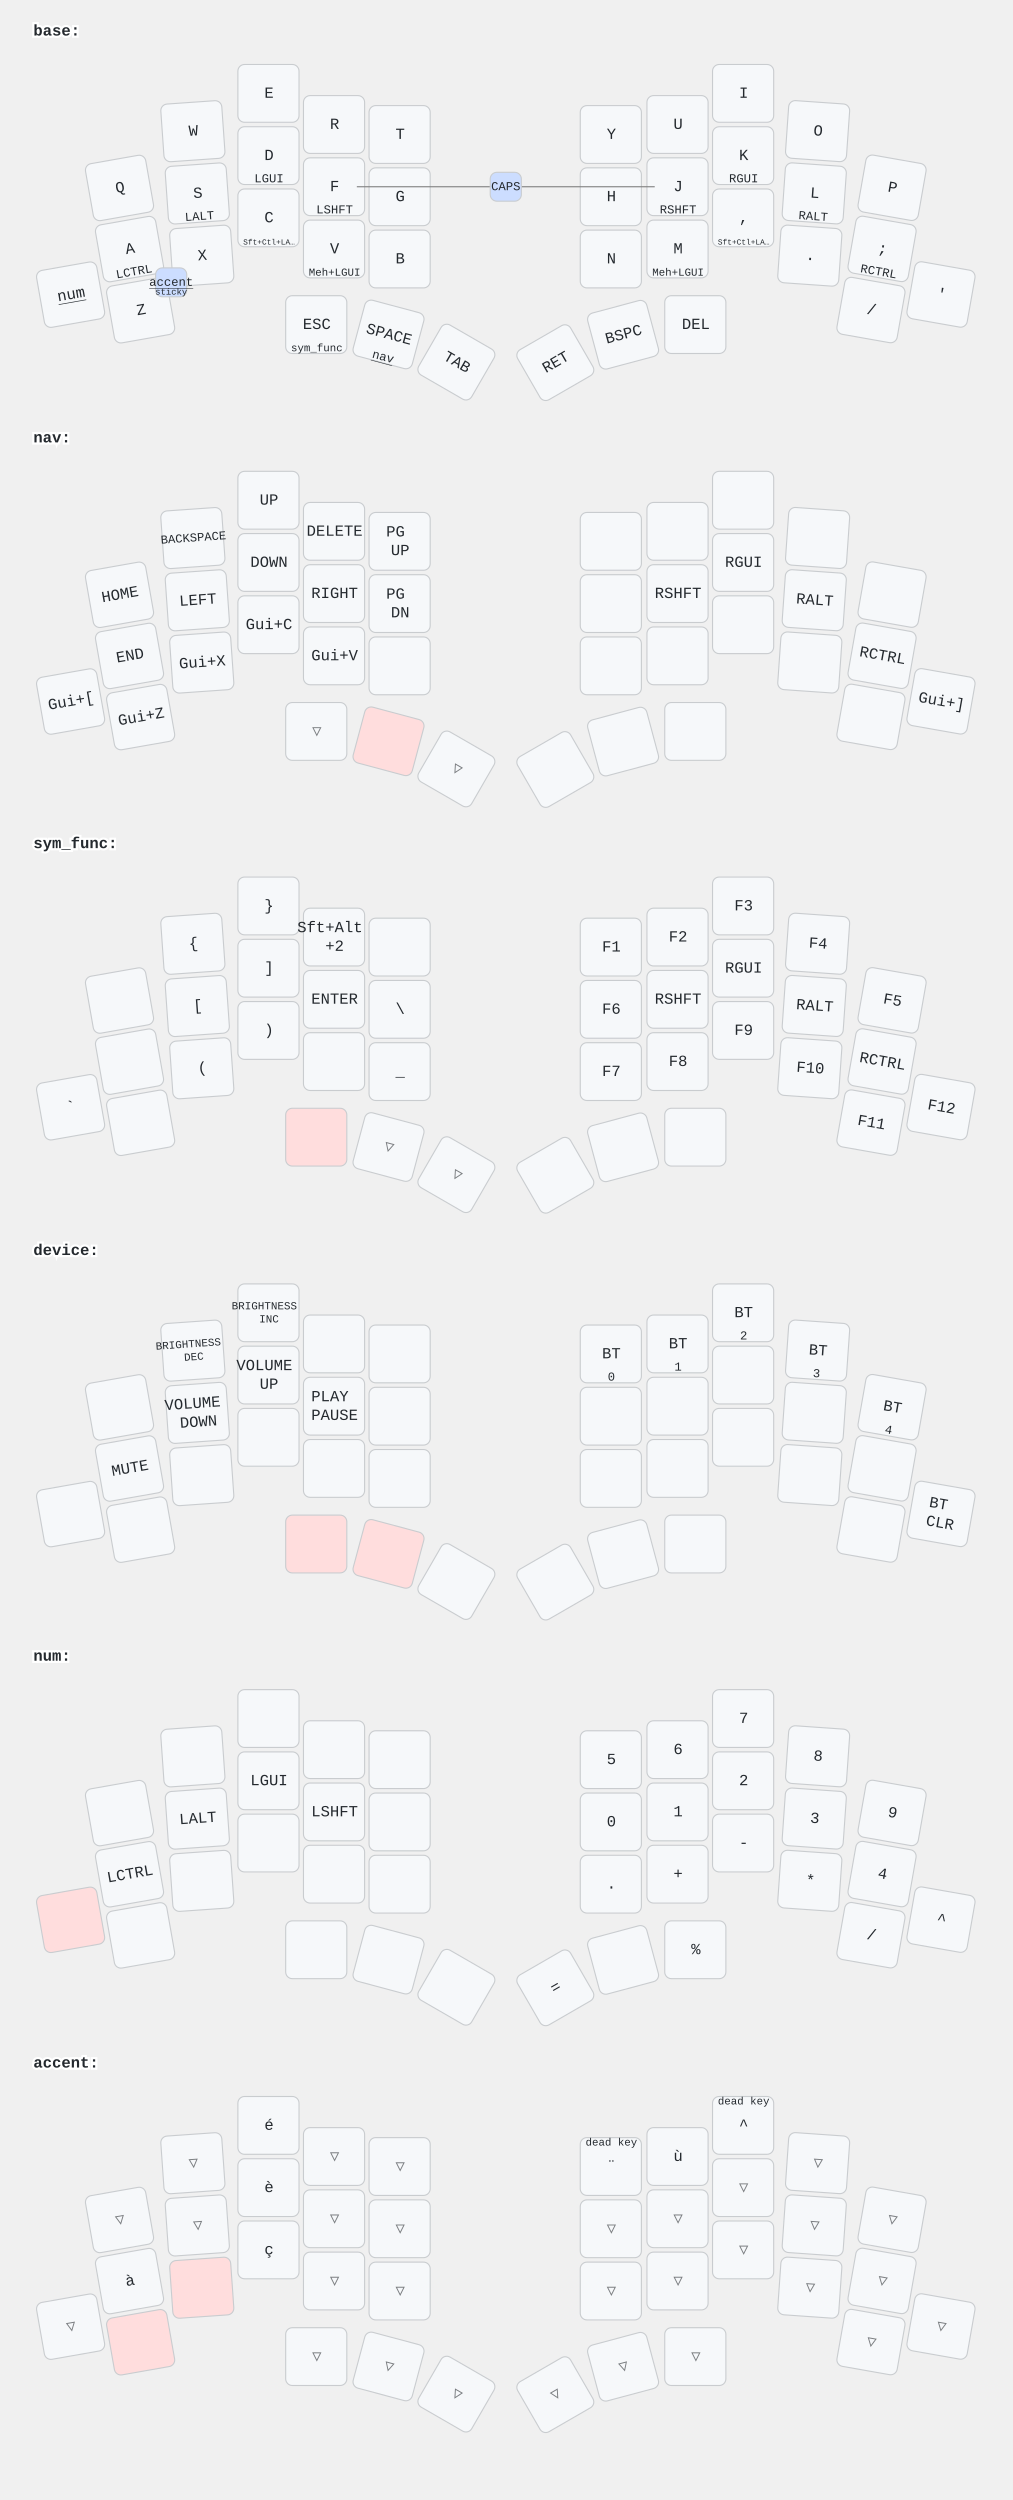
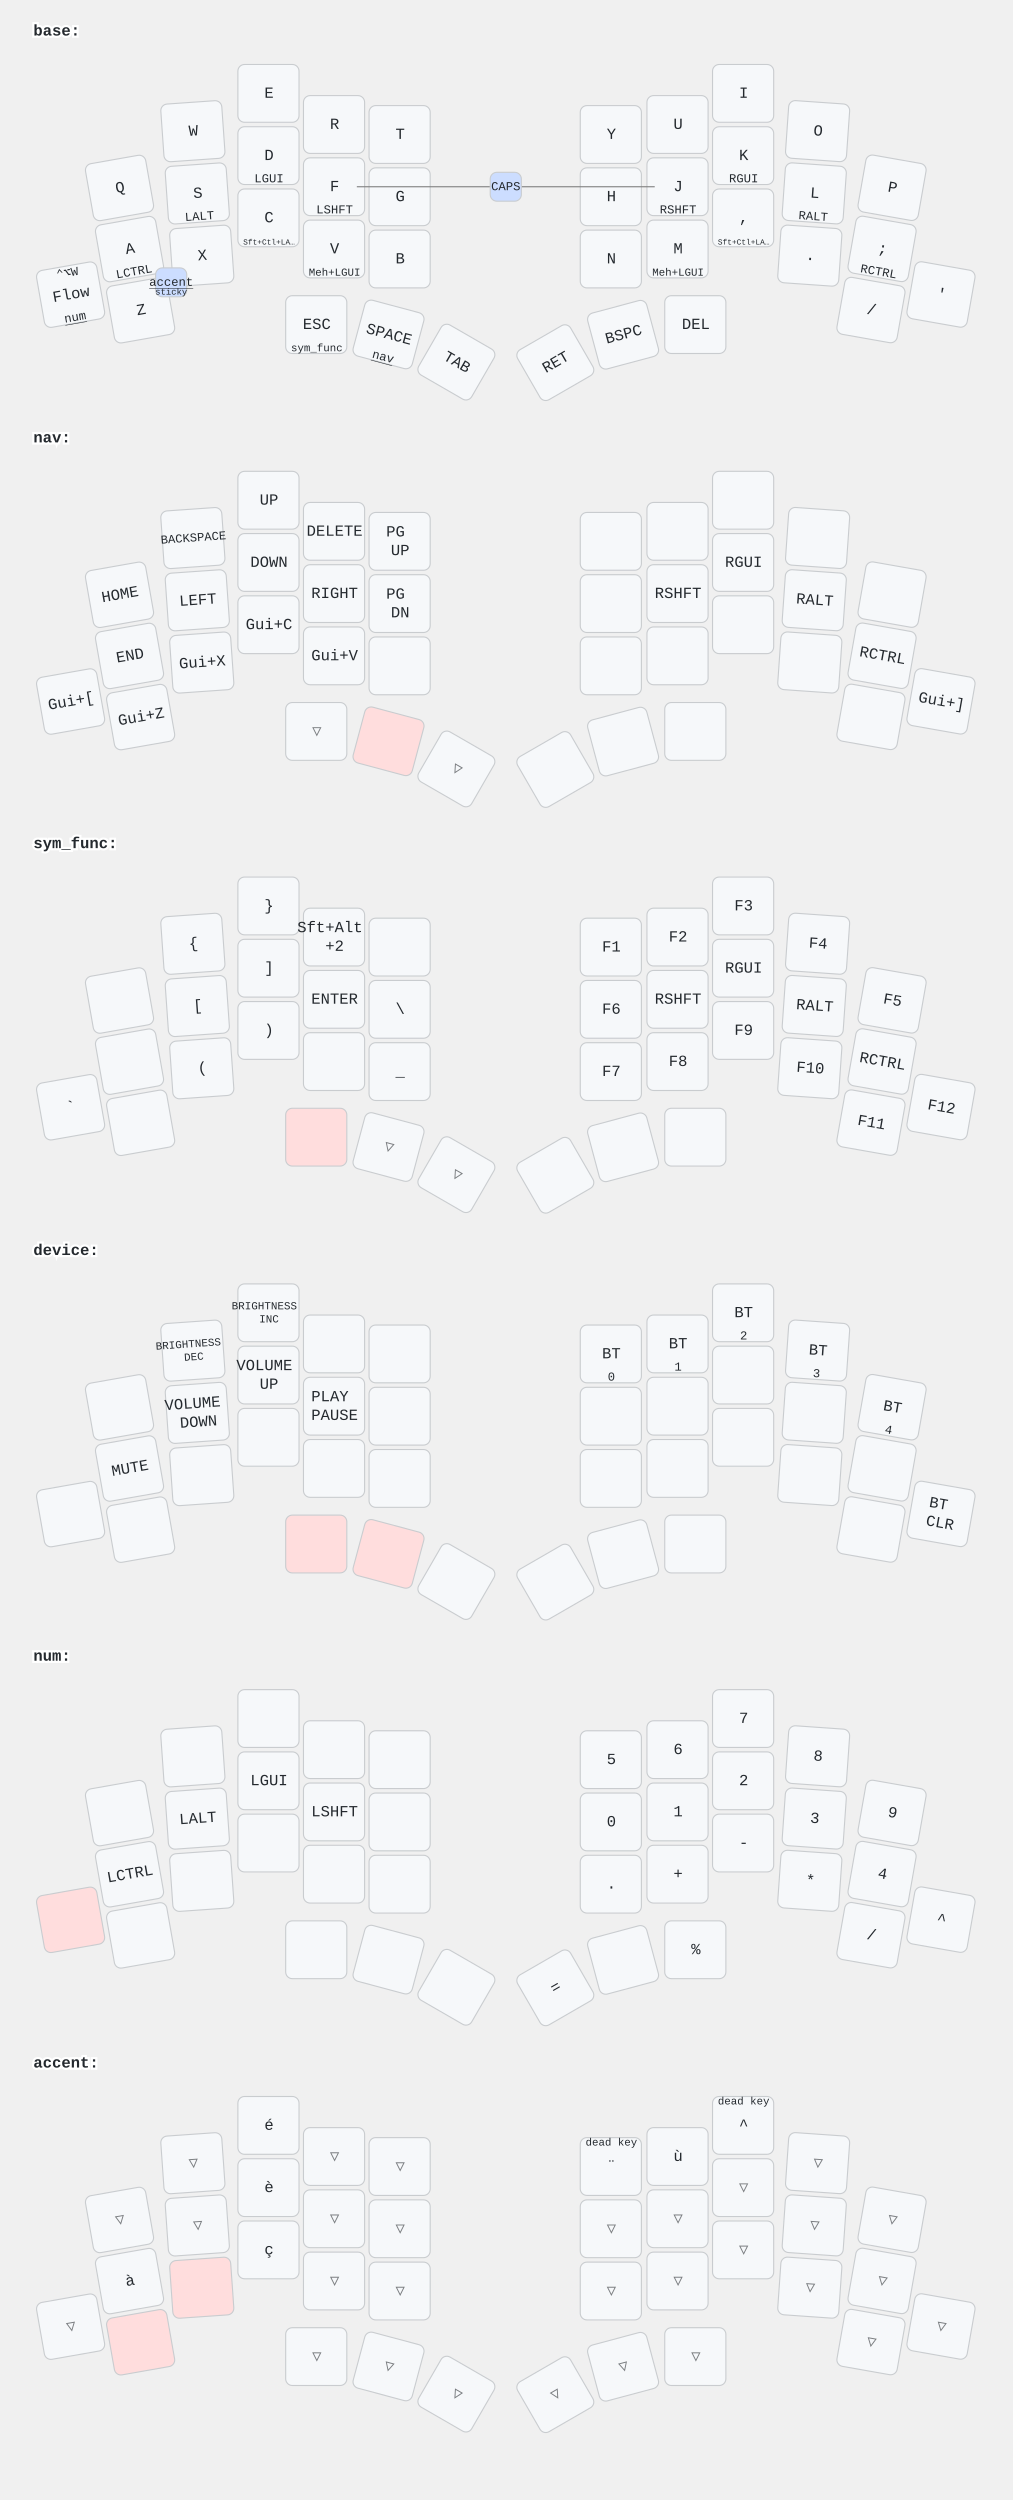
<svg xmlns="http://www.w3.org/2000/svg" width="911" height="2249" viewBox="0 0 911 2249" class="keymap">
  <style>/* inherit to force styles through use tags */
svg path {
    fill: inherit;
}

/* font and background color specifications */
svg.keymap {
    font-family: SFMono-Regular,Consolas,Liberation Mono,Menlo,monospace;
    font-size: 14px;
    font-kerning: normal;
    text-rendering: optimizeLegibility;
    fill: #24292e;
}

/* default key styling */
rect.key {
    fill: #f6f8fa;
}

rect.key, rect.combo {
    stroke: #c9cccf;
    stroke-width: 1;
}

/* default key side styling, only used is draw_key_sides is set */
rect.side {
    filter: brightness(90%);
}

/* color accent for combo boxes */
rect.combo, rect.combo-separate {
    fill: #cdf;
}

/* color accent for held keys */
rect.held, rect.combo.held {
    fill: #fdd;
}

/* color accent for ghost (optional) keys */
rect.ghost, rect.combo.ghost {
    stroke-dasharray: 4, 4;
    stroke-width: 2;
}

text {
    text-anchor: middle;
    dominant-baseline: middle;
}

/* styling for layer labels */
text.label {
    font-weight: bold;
    text-anchor: start;
    stroke: white;
    stroke-width: 4;
    paint-order: stroke;
}

/* styling for optional footer */
text.footer {
    text-anchor: end;
    dominant-baseline: auto;
    stroke: white;
    stroke-width: 4;
    paint-order: stroke;
}

/* styling for combo tap, and key non-tap label text */
text.combo, text.hold, text.shifted, text.left, text.right, text.tl, text.tr, text.bl, text.br {
    font-size: 11px;
}

text.hold, text.bl, text.br {
    text-anchor: middle;
    dominant-baseline: auto;
}

text.shifted, text.tl, text.tr {
    text-anchor: middle;
    dominant-baseline: hanging;
}

text.left, text.tl, text.bl {
    text-anchor: start;
}

text.right, text.tr, text.br {
    text-anchor: end;
}

text.layer-activator {
    text-decoration: underline;
}

/* styling for hold/shifted label text in combo box */
text.combo.hold, text.combo.shifted, text.combo.left, text.combo.right {
    font-size: 8px;
}

/* lighter symbol for transparent keys */
text.trans {
    fill: #7b7e81;
}

/* styling for combo dendrons */
path.combo {
    stroke-width: 1;
    stroke: gray;
    fill: none;
}

/* Start Tabler Icons Cleanup */
/* cannot use height/width with glyphs */
.icon-tabler &gt; path {
    fill: inherit;
    stroke: inherit;
    stroke-width: 2;
}
/* hide tabler's default box */
.icon-tabler &gt; path[stroke="none"][fill="none"] {
    visibility: hidden;
}
/* End Tabler Icons Cleanup */
</style>
  <g transform="translate(30, 0)" class="layer-base">
    <text x="0" y="28" class="label" id="base">base:</text>
    <g transform="translate(0, 56)">
      <g transform="translate(78, 113) rotate(-10.0)" class="key keypos-0">
        <rect rx="6" ry="6" x="-28" y="-26" width="55" height="52" class="key" />
        <text x="0" y="0" class="key tap">Q</text>
      </g>
      <g transform="translate(144, 62) rotate(-4.0)" class="key keypos-1">
        <rect rx="6" ry="6" x="-28" y="-26" width="55" height="52" class="key" />
        <text x="0" y="0" class="key tap">W</text>
      </g>
      <g transform="translate(212, 28)" class="key keypos-2">
        <rect rx="6" ry="6" x="-28" y="-26" width="55" height="52" class="key" />
        <text x="0" y="0" class="key tap">E</text>
      </g>
      <g transform="translate(271, 56)" class="key keypos-3">
        <rect rx="6" ry="6" x="-28" y="-26" width="55" height="52" class="key" />
        <text x="0" y="0" class="key tap">R</text>
      </g>
      <g transform="translate(330, 65)" class="key keypos-4">
        <rect rx="6" ry="6" x="-28" y="-26" width="55" height="52" class="key" />
        <text x="0" y="0" class="key tap">T</text>
      </g>
      <g transform="translate(520, 65)" class="key keypos-5">
        <rect rx="6" ry="6" x="-28" y="-26" width="55" height="52" class="key" />
        <text x="0" y="0" class="key tap">Y</text>
      </g>
      <g transform="translate(580, 56)" class="key keypos-6">
        <rect rx="6" ry="6" x="-28" y="-26" width="55" height="52" class="key" />
        <text x="0" y="0" class="key tap">U</text>
      </g>
      <g transform="translate(639, 28)" class="key keypos-7">
        <rect rx="6" ry="6" x="-28" y="-26" width="55" height="52" class="key" />
        <text x="0" y="0" class="key tap">I</text>
      </g>
      <g transform="translate(706, 62) rotate(4.0)" class="key keypos-8">
        <rect rx="6" ry="6" x="-28" y="-26" width="55" height="52" class="key" />
        <text x="0" y="0" class="key tap">O</text>
      </g>
      <g transform="translate(773, 113) rotate(10.0)" class="key keypos-9">
        <rect rx="6" ry="6" x="-28" y="-26" width="55" height="52" class="key" />
        <text x="0" y="0" class="key tap">P</text>
      </g>
      <g transform="translate(87, 168) rotate(-10.0)" class="key keypos-10">
        <rect rx="6" ry="6" x="-28" y="-26" width="55" height="52" class="key" />
        <text x="0" y="0" class="key tap">A</text>
        <text x="0" y="24" class="key hold">LCTRL</text>
      </g>
      <g transform="translate(148, 118) rotate(-4.0)" class="key keypos-11">
        <rect rx="6" ry="6" x="-28" y="-26" width="55" height="52" class="key" />
        <text x="0" y="0" class="key tap">S</text>
        <text x="0" y="24" class="key hold">LALT</text>
      </g>
      <g transform="translate(212, 84)" class="key keypos-12">
        <rect rx="6" ry="6" x="-28" y="-26" width="55" height="52" class="key" />
        <text x="0" y="0" class="key tap">D</text>
        <text x="0" y="24" class="key hold">LGUI</text>
      </g>
      <g transform="translate(271, 112)" class="key keypos-13">
        <rect rx="6" ry="6" x="-28" y="-26" width="55" height="52" class="key" />
        <text x="0" y="0" class="key tap">F</text>
        <text x="0" y="24" class="key hold">LSHFT</text>
      </g>
      <g transform="translate(330, 121)" class="key keypos-14">
        <rect rx="6" ry="6" x="-28" y="-26" width="55" height="52" class="key" />
        <text x="0" y="0" class="key tap">G</text>
      </g>
      <g transform="translate(520, 121)" class="key keypos-15">
        <rect rx="6" ry="6" x="-28" y="-26" width="55" height="52" class="key" />
        <text x="0" y="0" class="key tap">H</text>
      </g>
      <g transform="translate(580, 112)" class="key keypos-16">
        <rect rx="6" ry="6" x="-28" y="-26" width="55" height="52" class="key" />
        <text x="0" y="0" class="key tap">J</text>
        <text x="0" y="24" class="key hold">RSHFT</text>
      </g>
      <g transform="translate(639, 84)" class="key keypos-17">
        <rect rx="6" ry="6" x="-28" y="-26" width="55" height="52" class="key" />
        <text x="0" y="0" class="key tap">K</text>
        <text x="0" y="24" class="key hold">RGUI</text>
      </g>
      <g transform="translate(703, 118) rotate(4.0)" class="key keypos-18">
        <rect rx="6" ry="6" x="-28" y="-26" width="55" height="52" class="key" />
        <text x="0" y="0" class="key tap">L</text>
        <text x="0" y="24" class="key hold">RALT</text>
      </g>
      <g transform="translate(764, 168) rotate(10.0)" class="key keypos-19">
        <rect rx="6" ry="6" x="-28" y="-26" width="55" height="52" class="key" />
        <text x="0" y="0" class="key tap">;</text>
        <text x="0" y="24" class="key hold">RCTRL</text>
      </g>
      <g transform="translate(34, 209) rotate(-10.0)" class="key keypos-20">
        <rect rx="6" ry="6" x="-28" y="-26" width="55" height="52" class="key" />
+         <text x="0" y="0" class="key tap">Flow</text>
        <a href="#num">
-           <text x="0" y="0" class="key tap layer-activator">num</text>
+           <text x="0" y="24" class="key hold layer-activator">num</text>
        </a>
+         <text x="0" y="-24" class="key shifted">⌃⌥W</text>
      </g>
      <g transform="translate(97, 223) rotate(-10.0)" class="key keypos-21">
        <rect rx="6" ry="6" x="-28" y="-26" width="55" height="52" class="key" />
        <text x="0" y="0" class="key tap">Z</text>
      </g>
      <g transform="translate(152, 174) rotate(-4.0)" class="key keypos-22">
        <rect rx="6" ry="6" x="-28" y="-26" width="55" height="52" class="key" />
        <text x="0" y="0" class="key tap">X</text>
      </g>
      <g transform="translate(212, 140)" class="key keypos-23">
        <rect rx="6" ry="6" x="-28" y="-26" width="55" height="52" class="key" />
        <text x="0" y="0" class="key tap">C</text>
        <text x="0" y="24" class="key hold">
          <tspan style="font-size: 64%">Sft+Ctl+LA…</tspan>
        </text>
      </g>
      <g transform="translate(271, 168)" class="key keypos-24">
        <rect rx="6" ry="6" x="-28" y="-26" width="55" height="52" class="key" />
        <text x="0" y="0" class="key tap">V</text>
        <text x="0" y="24" class="key hold">
          <tspan style="font-size: 88%">Meh+LGUI</tspan>
        </text>
      </g>
      <g transform="translate(330, 177)" class="key keypos-25">
        <rect rx="6" ry="6" x="-28" y="-26" width="55" height="52" class="key" />
        <text x="0" y="0" class="key tap">B</text>
      </g>
      <g transform="translate(520, 177)" class="key keypos-26">
        <rect rx="6" ry="6" x="-28" y="-26" width="55" height="52" class="key" />
        <text x="0" y="0" class="key tap">N</text>
      </g>
      <g transform="translate(580, 168)" class="key keypos-27">
        <rect rx="6" ry="6" x="-28" y="-26" width="55" height="52" class="key" />
        <text x="0" y="0" class="key tap">M</text>
        <text x="0" y="24" class="key hold">
          <tspan style="font-size: 88%">Meh+LGUI</tspan>
        </text>
      </g>
      <g transform="translate(639, 140)" class="key keypos-28">
        <rect rx="6" ry="6" x="-28" y="-26" width="55" height="52" class="key" />
        <text x="0" y="0" class="key tap">,</text>
        <text x="0" y="24" class="key hold">
          <tspan style="font-size: 64%">Sft+Ctl+LA…</tspan>
        </text>
      </g>
      <g transform="translate(699, 174) rotate(4.0)" class="key keypos-29">
        <rect rx="6" ry="6" x="-28" y="-26" width="55" height="52" class="key" />
        <text x="0" y="0" class="key tap">.</text>
      </g>
      <g transform="translate(754, 223) rotate(10.0)" class="key keypos-30">
        <rect rx="6" ry="6" x="-28" y="-26" width="55" height="52" class="key" />
        <text x="0" y="0" class="key tap">/</text>
      </g>
      <g transform="translate(817, 209) rotate(10.0)" class="key keypos-31">
        <rect rx="6" ry="6" x="-28" y="-26" width="55" height="52" class="key" />
        <text x="0" y="0" class="key tap">'</text>
      </g>
      <g transform="translate(255, 236)" class="key keypos-32">
        <rect rx="6" ry="6" x="-28" y="-26" width="55" height="52" class="key" />
        <text x="0" y="0" class="key tap">ESC</text>
        <a href="#sym_func">
          <text x="0" y="24" class="key hold layer-activator">
            <tspan style="font-size: 88%">sym_func</tspan>
          </text>
        </a>
      </g>
      <g transform="translate(320, 245) rotate(15.0)" class="key keypos-33">
        <rect rx="6" ry="6" x="-28" y="-26" width="55" height="52" class="key" />
        <text x="0" y="0" class="key tap">SPACE</text>
        <a href="#nav">
          <text x="0" y="24" class="key hold layer-activator">nav</text>
        </a>
      </g>
      <g transform="translate(381, 270) rotate(30.0)" class="key keypos-34">
        <rect rx="6" ry="6" x="-28" y="-26" width="55" height="52" class="key" />
        <text x="0" y="0" class="key tap">TAB</text>
      </g>
      <g transform="translate(470, 270) rotate(-30.0)" class="key keypos-35">
        <rect rx="6" ry="6" x="-28" y="-26" width="55" height="52" class="key" />
        <text x="0" y="0" class="key tap">RET</text>
      </g>
      <g transform="translate(531, 245) rotate(-15.0)" class="key keypos-36">
        <rect rx="6" ry="6" x="-28" y="-26" width="55" height="52" class="key" />
        <text x="0" y="0" class="key tap">BSPC</text>
      </g>
      <g transform="translate(596, 236)" class="key keypos-37">
        <rect rx="6" ry="6" x="-28" y="-26" width="55" height="52" class="key" />
        <text x="0" y="0" class="key tap">DEL</text>
      </g>
      <g class="combo combopos-0">
        <path d="M425,112 l-134,0" class="combo" />
        <path d="M425,112 l134,0" class="combo" />
        <rect rx="6" ry="6" x="411" y="99" width="28" height="26" class="combo" />
        <text x="425" y="112" class="combo tap">CAPS</text>
      </g>
      <g class="combo combopos-1">
        <rect rx="6" ry="6" x="110" y="185" width="28" height="26" class="combo" />
        <a href="#accent">
          <text x="124" y="198" class="combo tap layer-activator">accent</text>
        </a>
        <text x="124" y="209" class="combo hold">sticky</text>
      </g>
    </g>
  </g>
  <g transform="translate(30, 366)" class="layer-nav">
    <text x="0" y="28" class="label" id="nav">nav:</text>
    <g transform="translate(0, 56)">
      <g transform="translate(78, 113) rotate(-10.0)" class="key keypos-0">
        <rect rx="6" ry="6" x="-28" y="-26" width="55" height="52" class="key" />
        <text x="0" y="0" class="key tap">HOME</text>
      </g>
      <g transform="translate(144, 62) rotate(-4.0)" class="key keypos-1">
        <rect rx="6" ry="6" x="-28" y="-26" width="55" height="52" class="key" />
        <text x="0" y="0" class="key tap">
          <tspan style="font-size: 78%">BACKSPACE</tspan>
        </text>
      </g>
      <g transform="translate(212, 28)" class="key keypos-2">
        <rect rx="6" ry="6" x="-28" y="-26" width="55" height="52" class="key" />
        <text x="0" y="0" class="key tap">UP</text>
      </g>
      <g transform="translate(271, 56)" class="key keypos-3">
        <rect rx="6" ry="6" x="-28" y="-26" width="55" height="52" class="key" />
        <text x="0" y="0" class="key tap">DELETE</text>
      </g>
      <g transform="translate(330, 65)" class="key keypos-4">
        <rect rx="6" ry="6" x="-28" y="-26" width="55" height="52" class="key" />
        <text x="0" y="0" class="key tap">
          <tspan x="0" dy="-0.6em">PG</tspan>
          <tspan x="0" dy="1.2em">UP</tspan>
        </text>
      </g>
      <g transform="translate(520, 65)" class="key keypos-5">
        <rect rx="6" ry="6" x="-28" y="-26" width="55" height="52" class="key" />
      </g>
      <g transform="translate(580, 56)" class="key keypos-6">
        <rect rx="6" ry="6" x="-28" y="-26" width="55" height="52" class="key" />
      </g>
      <g transform="translate(639, 28)" class="key keypos-7">
        <rect rx="6" ry="6" x="-28" y="-26" width="55" height="52" class="key" />
      </g>
      <g transform="translate(706, 62) rotate(4.0)" class="key keypos-8">
        <rect rx="6" ry="6" x="-28" y="-26" width="55" height="52" class="key" />
      </g>
      <g transform="translate(773, 113) rotate(10.0)" class="key keypos-9">
        <rect rx="6" ry="6" x="-28" y="-26" width="55" height="52" class="key" />
      </g>
      <g transform="translate(87, 168) rotate(-10.0)" class="key keypos-10">
        <rect rx="6" ry="6" x="-28" y="-26" width="55" height="52" class="key" />
        <text x="0" y="0" class="key tap">END</text>
      </g>
      <g transform="translate(148, 118) rotate(-4.0)" class="key keypos-11">
        <rect rx="6" ry="6" x="-28" y="-26" width="55" height="52" class="key" />
        <text x="0" y="0" class="key tap">LEFT</text>
      </g>
      <g transform="translate(212, 84)" class="key keypos-12">
        <rect rx="6" ry="6" x="-28" y="-26" width="55" height="52" class="key" />
        <text x="0" y="0" class="key tap">DOWN</text>
      </g>
      <g transform="translate(271, 112)" class="key keypos-13">
        <rect rx="6" ry="6" x="-28" y="-26" width="55" height="52" class="key" />
        <text x="0" y="0" class="key tap">RIGHT</text>
      </g>
      <g transform="translate(330, 121)" class="key keypos-14">
        <rect rx="6" ry="6" x="-28" y="-26" width="55" height="52" class="key" />
        <text x="0" y="0" class="key tap">
          <tspan x="0" dy="-0.6em">PG</tspan>
          <tspan x="0" dy="1.2em">DN</tspan>
        </text>
      </g>
      <g transform="translate(520, 121)" class="key keypos-15">
        <rect rx="6" ry="6" x="-28" y="-26" width="55" height="52" class="key" />
      </g>
      <g transform="translate(580, 112)" class="key keypos-16">
        <rect rx="6" ry="6" x="-28" y="-26" width="55" height="52" class="key" />
        <text x="0" y="0" class="key tap">RSHFT</text>
      </g>
      <g transform="translate(639, 84)" class="key keypos-17">
        <rect rx="6" ry="6" x="-28" y="-26" width="55" height="52" class="key" />
        <text x="0" y="0" class="key tap">RGUI</text>
      </g>
      <g transform="translate(703, 118) rotate(4.0)" class="key keypos-18">
        <rect rx="6" ry="6" x="-28" y="-26" width="55" height="52" class="key" />
        <text x="0" y="0" class="key tap">RALT</text>
      </g>
      <g transform="translate(764, 168) rotate(10.0)" class="key keypos-19">
        <rect rx="6" ry="6" x="-28" y="-26" width="55" height="52" class="key" />
        <text x="0" y="0" class="key tap">RCTRL</text>
      </g>
      <g transform="translate(34, 209) rotate(-10.0)" class="key keypos-20">
        <rect rx="6" ry="6" x="-28" y="-26" width="55" height="52" class="key" />
        <text x="0" y="0" class="key tap">Gui+[</text>
      </g>
      <g transform="translate(97, 223) rotate(-10.0)" class="key keypos-21">
        <rect rx="6" ry="6" x="-28" y="-26" width="55" height="52" class="key" />
        <text x="0" y="0" class="key tap">Gui+Z</text>
      </g>
      <g transform="translate(152, 174) rotate(-4.0)" class="key keypos-22">
        <rect rx="6" ry="6" x="-28" y="-26" width="55" height="52" class="key" />
        <text x="0" y="0" class="key tap">Gui+X</text>
      </g>
      <g transform="translate(212, 140)" class="key keypos-23">
        <rect rx="6" ry="6" x="-28" y="-26" width="55" height="52" class="key" />
        <text x="0" y="0" class="key tap">Gui+C</text>
      </g>
      <g transform="translate(271, 168)" class="key keypos-24">
        <rect rx="6" ry="6" x="-28" y="-26" width="55" height="52" class="key" />
        <text x="0" y="0" class="key tap">Gui+V</text>
      </g>
      <g transform="translate(330, 177)" class="key keypos-25">
        <rect rx="6" ry="6" x="-28" y="-26" width="55" height="52" class="key" />
      </g>
      <g transform="translate(520, 177)" class="key keypos-26">
        <rect rx="6" ry="6" x="-28" y="-26" width="55" height="52" class="key" />
      </g>
      <g transform="translate(580, 168)" class="key keypos-27">
        <rect rx="6" ry="6" x="-28" y="-26" width="55" height="52" class="key" />
      </g>
      <g transform="translate(639, 140)" class="key keypos-28">
        <rect rx="6" ry="6" x="-28" y="-26" width="55" height="52" class="key" />
      </g>
      <g transform="translate(699, 174) rotate(4.0)" class="key keypos-29">
        <rect rx="6" ry="6" x="-28" y="-26" width="55" height="52" class="key" />
      </g>
      <g transform="translate(754, 223) rotate(10.0)" class="key keypos-30">
        <rect rx="6" ry="6" x="-28" y="-26" width="55" height="52" class="key" />
      </g>
      <g transform="translate(817, 209) rotate(10.0)" class="key keypos-31">
        <rect rx="6" ry="6" x="-28" y="-26" width="55" height="52" class="key" />
        <text x="0" y="0" class="key tap">Gui+]</text>
      </g>
      <g transform="translate(255, 236)" class="key trans keypos-32">
        <rect rx="6" ry="6" x="-28" y="-26" width="55" height="52" class="key trans" />
        <text x="0" y="0" class="key trans tap">▽</text>
      </g>
      <g transform="translate(320, 245) rotate(15.0)" class="key held keypos-33">
        <rect rx="6" ry="6" x="-28" y="-26" width="55" height="52" class="key held" />
      </g>
      <g transform="translate(381, 270) rotate(30.0)" class="key trans keypos-34">
        <rect rx="6" ry="6" x="-28" y="-26" width="55" height="52" class="key trans" />
        <text x="0" y="0" class="key trans tap">▽</text>
      </g>
      <g transform="translate(470, 270) rotate(-30.0)" class="key keypos-35">
        <rect rx="6" ry="6" x="-28" y="-26" width="55" height="52" class="key" />
      </g>
      <g transform="translate(531, 245) rotate(-15.0)" class="key keypos-36">
        <rect rx="6" ry="6" x="-28" y="-26" width="55" height="52" class="key" />
      </g>
      <g transform="translate(596, 236)" class="key keypos-37">
        <rect rx="6" ry="6" x="-28" y="-26" width="55" height="52" class="key" />
      </g>
    </g>
  </g>
  <g transform="translate(30, 731)" class="layer-sym_func">
    <text x="0" y="28" class="label" id="sym_func">sym_func:</text>
    <g transform="translate(0, 56)">
      <g transform="translate(78, 113) rotate(-10.0)" class="key keypos-0">
        <rect rx="6" ry="6" x="-28" y="-26" width="55" height="52" class="key" />
      </g>
      <g transform="translate(144, 62) rotate(-4.0)" class="key keypos-1">
        <rect rx="6" ry="6" x="-28" y="-26" width="55" height="52" class="key" />
        <text x="0" y="0" class="key tap">{</text>
      </g>
      <g transform="translate(212, 28)" class="key keypos-2">
        <rect rx="6" ry="6" x="-28" y="-26" width="55" height="52" class="key" />
        <text x="0" y="0" class="key tap">}</text>
      </g>
      <g transform="translate(271, 56)" class="key keypos-3">
        <rect rx="6" ry="6" x="-28" y="-26" width="55" height="52" class="key" />
        <text x="0" y="0" class="key tap">
          <tspan x="0" dy="-0.6em">Sft+Alt</tspan>
          <tspan x="0" dy="1.2em">+2</tspan>
        </text>
      </g>
      <g transform="translate(330, 65)" class="key keypos-4">
        <rect rx="6" ry="6" x="-28" y="-26" width="55" height="52" class="key" />
      </g>
      <g transform="translate(520, 65)" class="key keypos-5">
        <rect rx="6" ry="6" x="-28" y="-26" width="55" height="52" class="key" />
        <text x="0" y="0" class="key tap">F1</text>
      </g>
      <g transform="translate(580, 56)" class="key keypos-6">
        <rect rx="6" ry="6" x="-28" y="-26" width="55" height="52" class="key" />
        <text x="0" y="0" class="key tap">F2</text>
      </g>
      <g transform="translate(639, 28)" class="key keypos-7">
        <rect rx="6" ry="6" x="-28" y="-26" width="55" height="52" class="key" />
        <text x="0" y="0" class="key tap">F3</text>
      </g>
      <g transform="translate(706, 62) rotate(4.0)" class="key keypos-8">
        <rect rx="6" ry="6" x="-28" y="-26" width="55" height="52" class="key" />
        <text x="0" y="0" class="key tap">F4</text>
      </g>
      <g transform="translate(773, 113) rotate(10.0)" class="key keypos-9">
        <rect rx="6" ry="6" x="-28" y="-26" width="55" height="52" class="key" />
        <text x="0" y="0" class="key tap">F5</text>
      </g>
      <g transform="translate(87, 168) rotate(-10.0)" class="key keypos-10">
        <rect rx="6" ry="6" x="-28" y="-26" width="55" height="52" class="key" />
      </g>
      <g transform="translate(148, 118) rotate(-4.0)" class="key keypos-11">
        <rect rx="6" ry="6" x="-28" y="-26" width="55" height="52" class="key" />
        <text x="0" y="0" class="key tap">[</text>
      </g>
      <g transform="translate(212, 84)" class="key keypos-12">
        <rect rx="6" ry="6" x="-28" y="-26" width="55" height="52" class="key" />
        <text x="0" y="0" class="key tap">]</text>
      </g>
      <g transform="translate(271, 112)" class="key keypos-13">
        <rect rx="6" ry="6" x="-28" y="-26" width="55" height="52" class="key" />
        <text x="0" y="0" class="key tap">ENTER</text>
      </g>
      <g transform="translate(330, 121)" class="key keypos-14">
        <rect rx="6" ry="6" x="-28" y="-26" width="55" height="52" class="key" />
        <text x="0" y="0" class="key tap">\</text>
      </g>
      <g transform="translate(520, 121)" class="key keypos-15">
        <rect rx="6" ry="6" x="-28" y="-26" width="55" height="52" class="key" />
        <text x="0" y="0" class="key tap">F6</text>
      </g>
      <g transform="translate(580, 112)" class="key keypos-16">
        <rect rx="6" ry="6" x="-28" y="-26" width="55" height="52" class="key" />
        <text x="0" y="0" class="key tap">RSHFT</text>
      </g>
      <g transform="translate(639, 84)" class="key keypos-17">
        <rect rx="6" ry="6" x="-28" y="-26" width="55" height="52" class="key" />
        <text x="0" y="0" class="key tap">RGUI</text>
      </g>
      <g transform="translate(703, 118) rotate(4.0)" class="key keypos-18">
        <rect rx="6" ry="6" x="-28" y="-26" width="55" height="52" class="key" />
        <text x="0" y="0" class="key tap">RALT</text>
      </g>
      <g transform="translate(764, 168) rotate(10.0)" class="key keypos-19">
        <rect rx="6" ry="6" x="-28" y="-26" width="55" height="52" class="key" />
        <text x="0" y="0" class="key tap">RCTRL</text>
      </g>
      <g transform="translate(34, 209) rotate(-10.0)" class="key keypos-20">
        <rect rx="6" ry="6" x="-28" y="-26" width="55" height="52" class="key" />
        <text x="0" y="0" class="key tap">`</text>
      </g>
      <g transform="translate(97, 223) rotate(-10.0)" class="key keypos-21">
        <rect rx="6" ry="6" x="-28" y="-26" width="55" height="52" class="key" />
      </g>
      <g transform="translate(152, 174) rotate(-4.0)" class="key keypos-22">
        <rect rx="6" ry="6" x="-28" y="-26" width="55" height="52" class="key" />
        <text x="0" y="0" class="key tap">(</text>
      </g>
      <g transform="translate(212, 140)" class="key keypos-23">
        <rect rx="6" ry="6" x="-28" y="-26" width="55" height="52" class="key" />
        <text x="0" y="0" class="key tap">)</text>
      </g>
      <g transform="translate(271, 168)" class="key keypos-24">
        <rect rx="6" ry="6" x="-28" y="-26" width="55" height="52" class="key" />
      </g>
      <g transform="translate(330, 177)" class="key keypos-25">
        <rect rx="6" ry="6" x="-28" y="-26" width="55" height="52" class="key" />
        <text x="0" y="0" class="key tap">_</text>
      </g>
      <g transform="translate(520, 177)" class="key keypos-26">
        <rect rx="6" ry="6" x="-28" y="-26" width="55" height="52" class="key" />
        <text x="0" y="0" class="key tap">F7</text>
      </g>
      <g transform="translate(580, 168)" class="key keypos-27">
        <rect rx="6" ry="6" x="-28" y="-26" width="55" height="52" class="key" />
        <text x="0" y="0" class="key tap">F8</text>
      </g>
      <g transform="translate(639, 140)" class="key keypos-28">
        <rect rx="6" ry="6" x="-28" y="-26" width="55" height="52" class="key" />
        <text x="0" y="0" class="key tap">F9</text>
      </g>
      <g transform="translate(699, 174) rotate(4.0)" class="key keypos-29">
        <rect rx="6" ry="6" x="-28" y="-26" width="55" height="52" class="key" />
        <text x="0" y="0" class="key tap">F10</text>
      </g>
      <g transform="translate(754, 223) rotate(10.0)" class="key keypos-30">
        <rect rx="6" ry="6" x="-28" y="-26" width="55" height="52" class="key" />
        <text x="0" y="0" class="key tap">F11</text>
      </g>
      <g transform="translate(817, 209) rotate(10.0)" class="key keypos-31">
        <rect rx="6" ry="6" x="-28" y="-26" width="55" height="52" class="key" />
        <text x="0" y="0" class="key tap">F12</text>
      </g>
      <g transform="translate(255, 236)" class="key held keypos-32">
        <rect rx="6" ry="6" x="-28" y="-26" width="55" height="52" class="key held" />
      </g>
      <g transform="translate(320, 245) rotate(15.0)" class="key trans keypos-33">
        <rect rx="6" ry="6" x="-28" y="-26" width="55" height="52" class="key trans" />
        <text x="0" y="0" class="key trans tap">▽</text>
      </g>
      <g transform="translate(381, 270) rotate(30.0)" class="key trans keypos-34">
        <rect rx="6" ry="6" x="-28" y="-26" width="55" height="52" class="key trans" />
        <text x="0" y="0" class="key trans tap">▽</text>
      </g>
      <g transform="translate(470, 270) rotate(-30.0)" class="key keypos-35">
        <rect rx="6" ry="6" x="-28" y="-26" width="55" height="52" class="key" />
      </g>
      <g transform="translate(531, 245) rotate(-15.0)" class="key keypos-36">
        <rect rx="6" ry="6" x="-28" y="-26" width="55" height="52" class="key" />
      </g>
      <g transform="translate(596, 236)" class="key keypos-37">
        <rect rx="6" ry="6" x="-28" y="-26" width="55" height="52" class="key" />
      </g>
    </g>
  </g>
  <g transform="translate(30, 1097)" class="layer-device">
    <text x="0" y="28" class="label" id="device">device:</text>
    <g transform="translate(0, 56)">
      <g transform="translate(78, 113) rotate(-10.0)" class="key keypos-0">
        <rect rx="6" ry="6" x="-28" y="-26" width="55" height="52" class="key" />
      </g>
      <g transform="translate(144, 62) rotate(-4.0)" class="key keypos-1">
        <rect rx="6" ry="6" x="-28" y="-26" width="55" height="52" class="key" />
        <text x="0" y="0" class="key tap">
          <tspan x="0" dy="-0.6em" style="font-size: 70%">BRIGHTNESS</tspan>
          <tspan x="0" dy="1.2em" style="font-size: 70%">DEC</tspan>
        </text>
      </g>
      <g transform="translate(212, 28)" class="key keypos-2">
        <rect rx="6" ry="6" x="-28" y="-26" width="55" height="52" class="key" />
        <text x="0" y="0" class="key tap">
          <tspan x="0" dy="-0.6em" style="font-size: 70%">BRIGHTNESS</tspan>
          <tspan x="0" dy="1.2em" style="font-size: 70%">INC</tspan>
        </text>
      </g>
      <g transform="translate(271, 56)" class="key keypos-3">
        <rect rx="6" ry="6" x="-28" y="-26" width="55" height="52" class="key" />
      </g>
      <g transform="translate(330, 65)" class="key keypos-4">
        <rect rx="6" ry="6" x="-28" y="-26" width="55" height="52" class="key" />
      </g>
      <g transform="translate(520, 65)" class="key keypos-5">
        <rect rx="6" ry="6" x="-28" y="-26" width="55" height="52" class="key" />
        <text x="0" y="0" class="key tap">BT</text>
        <text x="0" y="24" class="key hold">0</text>
      </g>
      <g transform="translate(580, 56)" class="key keypos-6">
        <rect rx="6" ry="6" x="-28" y="-26" width="55" height="52" class="key" />
        <text x="0" y="0" class="key tap">BT</text>
        <text x="0" y="24" class="key hold">1</text>
      </g>
      <g transform="translate(639, 28)" class="key keypos-7">
        <rect rx="6" ry="6" x="-28" y="-26" width="55" height="52" class="key" />
        <text x="0" y="0" class="key tap">BT</text>
        <text x="0" y="24" class="key hold">2</text>
      </g>
      <g transform="translate(706, 62) rotate(4.0)" class="key keypos-8">
        <rect rx="6" ry="6" x="-28" y="-26" width="55" height="52" class="key" />
        <text x="0" y="0" class="key tap">BT</text>
        <text x="0" y="24" class="key hold">3</text>
      </g>
      <g transform="translate(773, 113) rotate(10.0)" class="key keypos-9">
        <rect rx="6" ry="6" x="-28" y="-26" width="55" height="52" class="key" />
        <text x="0" y="0" class="key tap">BT</text>
        <text x="0" y="24" class="key hold">4</text>
      </g>
      <g transform="translate(87, 168) rotate(-10.0)" class="key keypos-10">
        <rect rx="6" ry="6" x="-28" y="-26" width="55" height="52" class="key" />
        <text x="0" y="0" class="key tap">MUTE</text>
      </g>
      <g transform="translate(148, 118) rotate(-4.0)" class="key keypos-11">
        <rect rx="6" ry="6" x="-28" y="-26" width="55" height="52" class="key" />
        <text x="0" y="0" class="key tap">
          <tspan x="0" dy="-0.6em">VOLUME</tspan>
          <tspan x="0" dy="1.2em">DOWN</tspan>
        </text>
      </g>
      <g transform="translate(212, 84)" class="key keypos-12">
        <rect rx="6" ry="6" x="-28" y="-26" width="55" height="52" class="key" />
        <text x="0" y="0" class="key tap">
          <tspan x="0" dy="-0.6em">VOLUME</tspan>
          <tspan x="0" dy="1.2em">UP</tspan>
        </text>
      </g>
      <g transform="translate(271, 112)" class="key keypos-13">
        <rect rx="6" ry="6" x="-28" y="-26" width="55" height="52" class="key" />
        <text x="0" y="0" class="key tap">
          <tspan x="0" dy="-0.6em">PLAY</tspan>
          <tspan x="0" dy="1.2em">PAUSE</tspan>
        </text>
      </g>
      <g transform="translate(330, 121)" class="key keypos-14">
        <rect rx="6" ry="6" x="-28" y="-26" width="55" height="52" class="key" />
      </g>
      <g transform="translate(520, 121)" class="key keypos-15">
        <rect rx="6" ry="6" x="-28" y="-26" width="55" height="52" class="key" />
      </g>
      <g transform="translate(580, 112)" class="key keypos-16">
        <rect rx="6" ry="6" x="-28" y="-26" width="55" height="52" class="key" />
      </g>
      <g transform="translate(639, 84)" class="key keypos-17">
        <rect rx="6" ry="6" x="-28" y="-26" width="55" height="52" class="key" />
      </g>
      <g transform="translate(703, 118) rotate(4.0)" class="key keypos-18">
        <rect rx="6" ry="6" x="-28" y="-26" width="55" height="52" class="key" />
      </g>
      <g transform="translate(764, 168) rotate(10.0)" class="key keypos-19">
        <rect rx="6" ry="6" x="-28" y="-26" width="55" height="52" class="key" />
      </g>
      <g transform="translate(34, 209) rotate(-10.0)" class="key keypos-20">
        <rect rx="6" ry="6" x="-28" y="-26" width="55" height="52" class="key" />
      </g>
      <g transform="translate(97, 223) rotate(-10.0)" class="key keypos-21">
        <rect rx="6" ry="6" x="-28" y="-26" width="55" height="52" class="key" />
      </g>
      <g transform="translate(152, 174) rotate(-4.0)" class="key keypos-22">
        <rect rx="6" ry="6" x="-28" y="-26" width="55" height="52" class="key" />
      </g>
      <g transform="translate(212, 140)" class="key keypos-23">
        <rect rx="6" ry="6" x="-28" y="-26" width="55" height="52" class="key" />
      </g>
      <g transform="translate(271, 168)" class="key keypos-24">
        <rect rx="6" ry="6" x="-28" y="-26" width="55" height="52" class="key" />
      </g>
      <g transform="translate(330, 177)" class="key keypos-25">
        <rect rx="6" ry="6" x="-28" y="-26" width="55" height="52" class="key" />
      </g>
      <g transform="translate(520, 177)" class="key keypos-26">
        <rect rx="6" ry="6" x="-28" y="-26" width="55" height="52" class="key" />
      </g>
      <g transform="translate(580, 168)" class="key keypos-27">
        <rect rx="6" ry="6" x="-28" y="-26" width="55" height="52" class="key" />
      </g>
      <g transform="translate(639, 140)" class="key keypos-28">
        <rect rx="6" ry="6" x="-28" y="-26" width="55" height="52" class="key" />
      </g>
      <g transform="translate(699, 174) rotate(4.0)" class="key keypos-29">
        <rect rx="6" ry="6" x="-28" y="-26" width="55" height="52" class="key" />
      </g>
      <g transform="translate(754, 223) rotate(10.0)" class="key keypos-30">
        <rect rx="6" ry="6" x="-28" y="-26" width="55" height="52" class="key" />
      </g>
      <g transform="translate(817, 209) rotate(10.0)" class="key keypos-31">
        <rect rx="6" ry="6" x="-28" y="-26" width="55" height="52" class="key" />
        <text x="0" y="0" class="key tap">
          <tspan x="0" dy="-0.6em">BT</tspan>
          <tspan x="0" dy="1.2em">CLR</tspan>
        </text>
      </g>
      <g transform="translate(255, 236)" class="key held keypos-32">
        <rect rx="6" ry="6" x="-28" y="-26" width="55" height="52" class="key held" />
      </g>
      <g transform="translate(320, 245) rotate(15.0)" class="key held keypos-33">
        <rect rx="6" ry="6" x="-28" y="-26" width="55" height="52" class="key held" />
      </g>
      <g transform="translate(381, 270) rotate(30.0)" class="key keypos-34">
        <rect rx="6" ry="6" x="-28" y="-26" width="55" height="52" class="key" />
      </g>
      <g transform="translate(470, 270) rotate(-30.0)" class="key keypos-35">
        <rect rx="6" ry="6" x="-28" y="-26" width="55" height="52" class="key" />
      </g>
      <g transform="translate(531, 245) rotate(-15.0)" class="key keypos-36">
        <rect rx="6" ry="6" x="-28" y="-26" width="55" height="52" class="key" />
      </g>
      <g transform="translate(596, 236)" class="key keypos-37">
        <rect rx="6" ry="6" x="-28" y="-26" width="55" height="52" class="key" />
      </g>
    </g>
  </g>
  <g transform="translate(30, 1462)" class="layer-num">
    <text x="0" y="28" class="label" id="num">num:</text>
    <g transform="translate(0, 56)">
      <g transform="translate(78, 113) rotate(-10.0)" class="key keypos-0">
        <rect rx="6" ry="6" x="-28" y="-26" width="55" height="52" class="key" />
      </g>
      <g transform="translate(144, 62) rotate(-4.0)" class="key keypos-1">
        <rect rx="6" ry="6" x="-28" y="-26" width="55" height="52" class="key" />
      </g>
      <g transform="translate(212, 28)" class="key keypos-2">
        <rect rx="6" ry="6" x="-28" y="-26" width="55" height="52" class="key" />
      </g>
      <g transform="translate(271, 56)" class="key keypos-3">
        <rect rx="6" ry="6" x="-28" y="-26" width="55" height="52" class="key" />
      </g>
      <g transform="translate(330, 65)" class="key keypos-4">
        <rect rx="6" ry="6" x="-28" y="-26" width="55" height="52" class="key" />
      </g>
      <g transform="translate(520, 65)" class="key keypos-5">
        <rect rx="6" ry="6" x="-28" y="-26" width="55" height="52" class="key" />
        <text x="0" y="0" class="key tap">5</text>
      </g>
      <g transform="translate(580, 56)" class="key keypos-6">
        <rect rx="6" ry="6" x="-28" y="-26" width="55" height="52" class="key" />
        <text x="0" y="0" class="key tap">6</text>
      </g>
      <g transform="translate(639, 28)" class="key keypos-7">
        <rect rx="6" ry="6" x="-28" y="-26" width="55" height="52" class="key" />
        <text x="0" y="0" class="key tap">7</text>
      </g>
      <g transform="translate(706, 62) rotate(4.0)" class="key keypos-8">
        <rect rx="6" ry="6" x="-28" y="-26" width="55" height="52" class="key" />
        <text x="0" y="0" class="key tap">8</text>
      </g>
      <g transform="translate(773, 113) rotate(10.0)" class="key keypos-9">
        <rect rx="6" ry="6" x="-28" y="-26" width="55" height="52" class="key" />
        <text x="0" y="0" class="key tap">9</text>
      </g>
      <g transform="translate(87, 168) rotate(-10.0)" class="key keypos-10">
        <rect rx="6" ry="6" x="-28" y="-26" width="55" height="52" class="key" />
        <text x="0" y="0" class="key tap">LCTRL</text>
      </g>
      <g transform="translate(148, 118) rotate(-4.0)" class="key keypos-11">
        <rect rx="6" ry="6" x="-28" y="-26" width="55" height="52" class="key" />
        <text x="0" y="0" class="key tap">LALT</text>
      </g>
      <g transform="translate(212, 84)" class="key keypos-12">
        <rect rx="6" ry="6" x="-28" y="-26" width="55" height="52" class="key" />
        <text x="0" y="0" class="key tap">LGUI</text>
      </g>
      <g transform="translate(271, 112)" class="key keypos-13">
        <rect rx="6" ry="6" x="-28" y="-26" width="55" height="52" class="key" />
        <text x="0" y="0" class="key tap">LSHFT</text>
      </g>
      <g transform="translate(330, 121)" class="key keypos-14">
        <rect rx="6" ry="6" x="-28" y="-26" width="55" height="52" class="key" />
      </g>
      <g transform="translate(520, 121)" class="key keypos-15">
        <rect rx="6" ry="6" x="-28" y="-26" width="55" height="52" class="key" />
        <text x="0" y="0" class="key tap">0</text>
      </g>
      <g transform="translate(580, 112)" class="key keypos-16">
        <rect rx="6" ry="6" x="-28" y="-26" width="55" height="52" class="key" />
        <text x="0" y="0" class="key tap">1</text>
      </g>
      <g transform="translate(639, 84)" class="key keypos-17">
        <rect rx="6" ry="6" x="-28" y="-26" width="55" height="52" class="key" />
        <text x="0" y="0" class="key tap">2</text>
      </g>
      <g transform="translate(703, 118) rotate(4.0)" class="key keypos-18">
        <rect rx="6" ry="6" x="-28" y="-26" width="55" height="52" class="key" />
        <text x="0" y="0" class="key tap">3</text>
      </g>
      <g transform="translate(764, 168) rotate(10.0)" class="key keypos-19">
        <rect rx="6" ry="6" x="-28" y="-26" width="55" height="52" class="key" />
        <text x="0" y="0" class="key tap">4</text>
      </g>
      <g transform="translate(34, 209) rotate(-10.0)" class="key held keypos-20">
        <rect rx="6" ry="6" x="-28" y="-26" width="55" height="52" class="key held" />
      </g>
      <g transform="translate(97, 223) rotate(-10.0)" class="key keypos-21">
        <rect rx="6" ry="6" x="-28" y="-26" width="55" height="52" class="key" />
      </g>
      <g transform="translate(152, 174) rotate(-4.0)" class="key keypos-22">
        <rect rx="6" ry="6" x="-28" y="-26" width="55" height="52" class="key" />
      </g>
      <g transform="translate(212, 140)" class="key keypos-23">
        <rect rx="6" ry="6" x="-28" y="-26" width="55" height="52" class="key" />
      </g>
      <g transform="translate(271, 168)" class="key keypos-24">
        <rect rx="6" ry="6" x="-28" y="-26" width="55" height="52" class="key" />
      </g>
      <g transform="translate(330, 177)" class="key keypos-25">
        <rect rx="6" ry="6" x="-28" y="-26" width="55" height="52" class="key" />
      </g>
      <g transform="translate(520, 177)" class="key keypos-26">
        <rect rx="6" ry="6" x="-28" y="-26" width="55" height="52" class="key" />
        <text x="0" y="0" class="key tap">.</text>
      </g>
      <g transform="translate(580, 168)" class="key keypos-27">
        <rect rx="6" ry="6" x="-28" y="-26" width="55" height="52" class="key" />
        <text x="0" y="0" class="key tap">+</text>
      </g>
      <g transform="translate(639, 140)" class="key keypos-28">
        <rect rx="6" ry="6" x="-28" y="-26" width="55" height="52" class="key" />
        <text x="0" y="0" class="key tap">-</text>
      </g>
      <g transform="translate(699, 174) rotate(4.0)" class="key keypos-29">
        <rect rx="6" ry="6" x="-28" y="-26" width="55" height="52" class="key" />
        <text x="0" y="0" class="key tap">*</text>
      </g>
      <g transform="translate(754, 223) rotate(10.0)" class="key keypos-30">
        <rect rx="6" ry="6" x="-28" y="-26" width="55" height="52" class="key" />
        <text x="0" y="0" class="key tap">/</text>
      </g>
      <g transform="translate(817, 209) rotate(10.0)" class="key keypos-31">
        <rect rx="6" ry="6" x="-28" y="-26" width="55" height="52" class="key" />
        <text x="0" y="0" class="key tap">^</text>
      </g>
      <g transform="translate(255, 236)" class="key keypos-32">
        <rect rx="6" ry="6" x="-28" y="-26" width="55" height="52" class="key" />
      </g>
      <g transform="translate(320, 245) rotate(15.0)" class="key keypos-33">
        <rect rx="6" ry="6" x="-28" y="-26" width="55" height="52" class="key" />
      </g>
      <g transform="translate(381, 270) rotate(30.0)" class="key keypos-34">
        <rect rx="6" ry="6" x="-28" y="-26" width="55" height="52" class="key" />
      </g>
      <g transform="translate(470, 270) rotate(-30.0)" class="key keypos-35">
        <rect rx="6" ry="6" x="-28" y="-26" width="55" height="52" class="key" />
        <text x="0" y="0" class="key tap">=</text>
      </g>
      <g transform="translate(531, 245) rotate(-15.0)" class="key keypos-36">
        <rect rx="6" ry="6" x="-28" y="-26" width="55" height="52" class="key" />
      </g>
      <g transform="translate(596, 236)" class="key keypos-37">
        <rect rx="6" ry="6" x="-28" y="-26" width="55" height="52" class="key" />
        <text x="0" y="0" class="key tap">%</text>
      </g>
    </g>
  </g>
  <g transform="translate(30, 1828)" class="layer-accent">
    <text x="0" y="28" class="label" id="accent">accent:</text>
    <g transform="translate(0, 56)">
      <g transform="translate(78, 113) rotate(-10.0)" class="key trans keypos-0">
        <rect rx="6" ry="6" x="-28" y="-26" width="55" height="52" class="key trans" />
        <text x="0" y="0" class="key trans tap">▽</text>
      </g>
      <g transform="translate(144, 62) rotate(-4.0)" class="key trans keypos-1">
        <rect rx="6" ry="6" x="-28" y="-26" width="55" height="52" class="key trans" />
        <text x="0" y="0" class="key trans tap">▽</text>
      </g>
      <g transform="translate(212, 28)" class="key keypos-2">
        <rect rx="6" ry="6" x="-28" y="-26" width="55" height="52" class="key" />
        <text x="0" y="0" class="key tap">é</text>
      </g>
      <g transform="translate(271, 56)" class="key trans keypos-3">
        <rect rx="6" ry="6" x="-28" y="-26" width="55" height="52" class="key trans" />
        <text x="0" y="0" class="key trans tap">▽</text>
      </g>
      <g transform="translate(330, 65)" class="key trans keypos-4">
        <rect rx="6" ry="6" x="-28" y="-26" width="55" height="52" class="key trans" />
        <text x="0" y="0" class="key trans tap">▽</text>
      </g>
      <g transform="translate(520, 65)" class="key keypos-5">
        <rect rx="6" ry="6" x="-28" y="-26" width="55" height="52" class="key" />
        <text x="0" y="0" class="key tap">¨</text>
        <text x="0" y="-24" class="key shifted">
          <tspan style="font-size: 88%">dead key</tspan>
        </text>
      </g>
      <g transform="translate(580, 56)" class="key keypos-6">
        <rect rx="6" ry="6" x="-28" y="-26" width="55" height="52" class="key" />
        <text x="0" y="0" class="key tap">ù</text>
      </g>
      <g transform="translate(639, 28)" class="key keypos-7">
        <rect rx="6" ry="6" x="-28" y="-26" width="55" height="52" class="key" />
        <text x="0" y="0" class="key tap">^</text>
        <text x="0" y="-24" class="key shifted">
          <tspan style="font-size: 88%">dead key</tspan>
        </text>
      </g>
      <g transform="translate(706, 62) rotate(4.0)" class="key trans keypos-8">
        <rect rx="6" ry="6" x="-28" y="-26" width="55" height="52" class="key trans" />
        <text x="0" y="0" class="key trans tap">▽</text>
      </g>
      <g transform="translate(773, 113) rotate(10.0)" class="key trans keypos-9">
        <rect rx="6" ry="6" x="-28" y="-26" width="55" height="52" class="key trans" />
        <text x="0" y="0" class="key trans tap">▽</text>
      </g>
      <g transform="translate(87, 168) rotate(-10.0)" class="key keypos-10">
        <rect rx="6" ry="6" x="-28" y="-26" width="55" height="52" class="key" />
        <text x="0" y="0" class="key tap">à</text>
      </g>
      <g transform="translate(148, 118) rotate(-4.0)" class="key trans keypos-11">
        <rect rx="6" ry="6" x="-28" y="-26" width="55" height="52" class="key trans" />
        <text x="0" y="0" class="key trans tap">▽</text>
      </g>
      <g transform="translate(212, 84)" class="key keypos-12">
        <rect rx="6" ry="6" x="-28" y="-26" width="55" height="52" class="key" />
        <text x="0" y="0" class="key tap">è</text>
      </g>
      <g transform="translate(271, 112)" class="key trans keypos-13">
        <rect rx="6" ry="6" x="-28" y="-26" width="55" height="52" class="key trans" />
        <text x="0" y="0" class="key trans tap">▽</text>
      </g>
      <g transform="translate(330, 121)" class="key trans keypos-14">
        <rect rx="6" ry="6" x="-28" y="-26" width="55" height="52" class="key trans" />
        <text x="0" y="0" class="key trans tap">▽</text>
      </g>
      <g transform="translate(520, 121)" class="key trans keypos-15">
        <rect rx="6" ry="6" x="-28" y="-26" width="55" height="52" class="key trans" />
        <text x="0" y="0" class="key trans tap">▽</text>
      </g>
      <g transform="translate(580, 112)" class="key trans keypos-16">
        <rect rx="6" ry="6" x="-28" y="-26" width="55" height="52" class="key trans" />
        <text x="0" y="0" class="key trans tap">▽</text>
      </g>
      <g transform="translate(639, 84)" class="key trans keypos-17">
        <rect rx="6" ry="6" x="-28" y="-26" width="55" height="52" class="key trans" />
        <text x="0" y="0" class="key trans tap">▽</text>
      </g>
      <g transform="translate(703, 118) rotate(4.0)" class="key trans keypos-18">
        <rect rx="6" ry="6" x="-28" y="-26" width="55" height="52" class="key trans" />
        <text x="0" y="0" class="key trans tap">▽</text>
      </g>
      <g transform="translate(764, 168) rotate(10.0)" class="key trans keypos-19">
        <rect rx="6" ry="6" x="-28" y="-26" width="55" height="52" class="key trans" />
        <text x="0" y="0" class="key trans tap">▽</text>
      </g>
      <g transform="translate(34, 209) rotate(-10.0)" class="key trans keypos-20">
        <rect rx="6" ry="6" x="-28" y="-26" width="55" height="52" class="key trans" />
        <text x="0" y="0" class="key trans tap">▽</text>
      </g>
      <g transform="translate(97, 223) rotate(-10.0)" class="key held keypos-21">
        <rect rx="6" ry="6" x="-28" y="-26" width="55" height="52" class="key held" />
      </g>
      <g transform="translate(152, 174) rotate(-4.0)" class="key held keypos-22">
        <rect rx="6" ry="6" x="-28" y="-26" width="55" height="52" class="key held" />
      </g>
      <g transform="translate(212, 140)" class="key keypos-23">
        <rect rx="6" ry="6" x="-28" y="-26" width="55" height="52" class="key" />
        <text x="0" y="0" class="key tap">ç</text>
      </g>
      <g transform="translate(271, 168)" class="key trans keypos-24">
        <rect rx="6" ry="6" x="-28" y="-26" width="55" height="52" class="key trans" />
        <text x="0" y="0" class="key trans tap">▽</text>
      </g>
      <g transform="translate(330, 177)" class="key trans keypos-25">
        <rect rx="6" ry="6" x="-28" y="-26" width="55" height="52" class="key trans" />
        <text x="0" y="0" class="key trans tap">▽</text>
      </g>
      <g transform="translate(520, 177)" class="key trans keypos-26">
        <rect rx="6" ry="6" x="-28" y="-26" width="55" height="52" class="key trans" />
        <text x="0" y="0" class="key trans tap">▽</text>
      </g>
      <g transform="translate(580, 168)" class="key trans keypos-27">
        <rect rx="6" ry="6" x="-28" y="-26" width="55" height="52" class="key trans" />
        <text x="0" y="0" class="key trans tap">▽</text>
      </g>
      <g transform="translate(639, 140)" class="key trans keypos-28">
        <rect rx="6" ry="6" x="-28" y="-26" width="55" height="52" class="key trans" />
        <text x="0" y="0" class="key trans tap">▽</text>
      </g>
      <g transform="translate(699, 174) rotate(4.0)" class="key trans keypos-29">
        <rect rx="6" ry="6" x="-28" y="-26" width="55" height="52" class="key trans" />
        <text x="0" y="0" class="key trans tap">▽</text>
      </g>
      <g transform="translate(754, 223) rotate(10.0)" class="key trans keypos-30">
        <rect rx="6" ry="6" x="-28" y="-26" width="55" height="52" class="key trans" />
        <text x="0" y="0" class="key trans tap">▽</text>
      </g>
      <g transform="translate(817, 209) rotate(10.0)" class="key trans keypos-31">
        <rect rx="6" ry="6" x="-28" y="-26" width="55" height="52" class="key trans" />
        <text x="0" y="0" class="key trans tap">▽</text>
      </g>
      <g transform="translate(255, 236)" class="key trans keypos-32">
        <rect rx="6" ry="6" x="-28" y="-26" width="55" height="52" class="key trans" />
        <text x="0" y="0" class="key trans tap">▽</text>
      </g>
      <g transform="translate(320, 245) rotate(15.0)" class="key trans keypos-33">
        <rect rx="6" ry="6" x="-28" y="-26" width="55" height="52" class="key trans" />
        <text x="0" y="0" class="key trans tap">▽</text>
      </g>
      <g transform="translate(381, 270) rotate(30.0)" class="key trans keypos-34">
        <rect rx="6" ry="6" x="-28" y="-26" width="55" height="52" class="key trans" />
        <text x="0" y="0" class="key trans tap">▽</text>
      </g>
      <g transform="translate(470, 270) rotate(-30.0)" class="key trans keypos-35">
        <rect rx="6" ry="6" x="-28" y="-26" width="55" height="52" class="key trans" />
        <text x="0" y="0" class="key trans tap">▽</text>
      </g>
      <g transform="translate(531, 245) rotate(-15.0)" class="key trans keypos-36">
        <rect rx="6" ry="6" x="-28" y="-26" width="55" height="52" class="key trans" />
        <text x="0" y="0" class="key trans tap">▽</text>
      </g>
      <g transform="translate(596, 236)" class="key trans keypos-37">
        <rect rx="6" ry="6" x="-28" y="-26" width="55" height="52" class="key trans" />
        <text x="0" y="0" class="key trans tap">▽</text>
      </g>
    </g>
  </g>
</svg>
